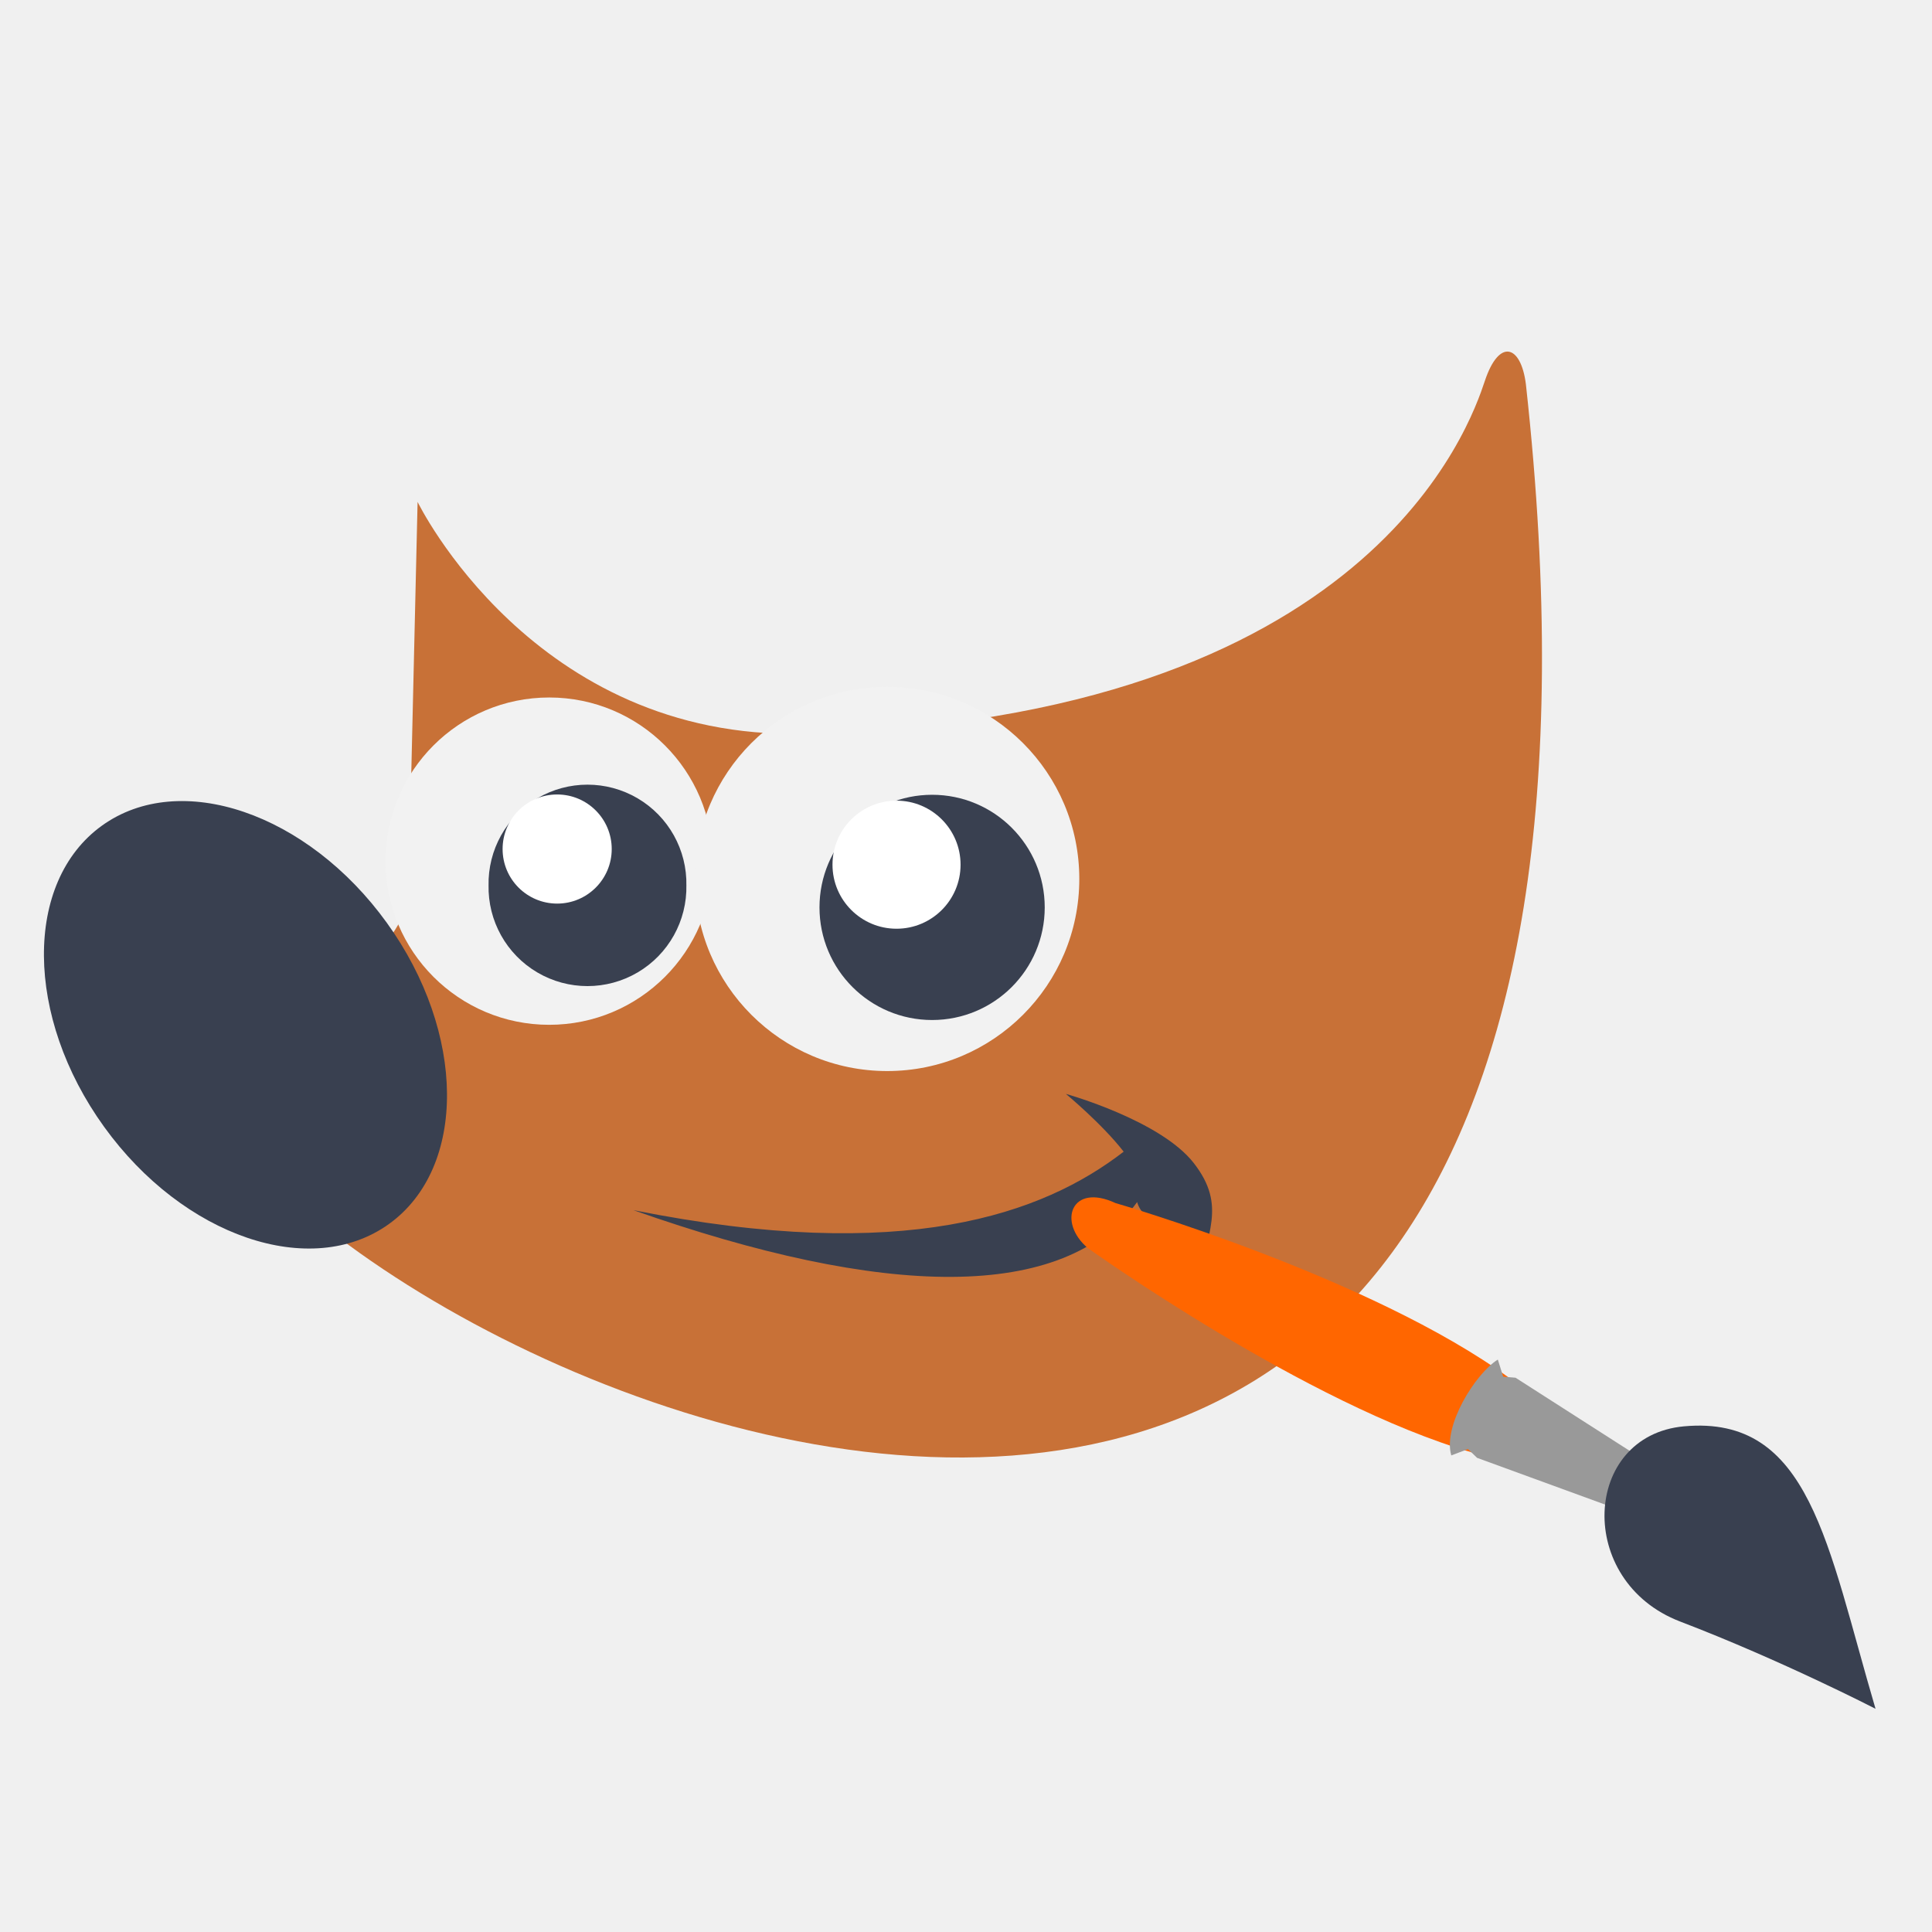
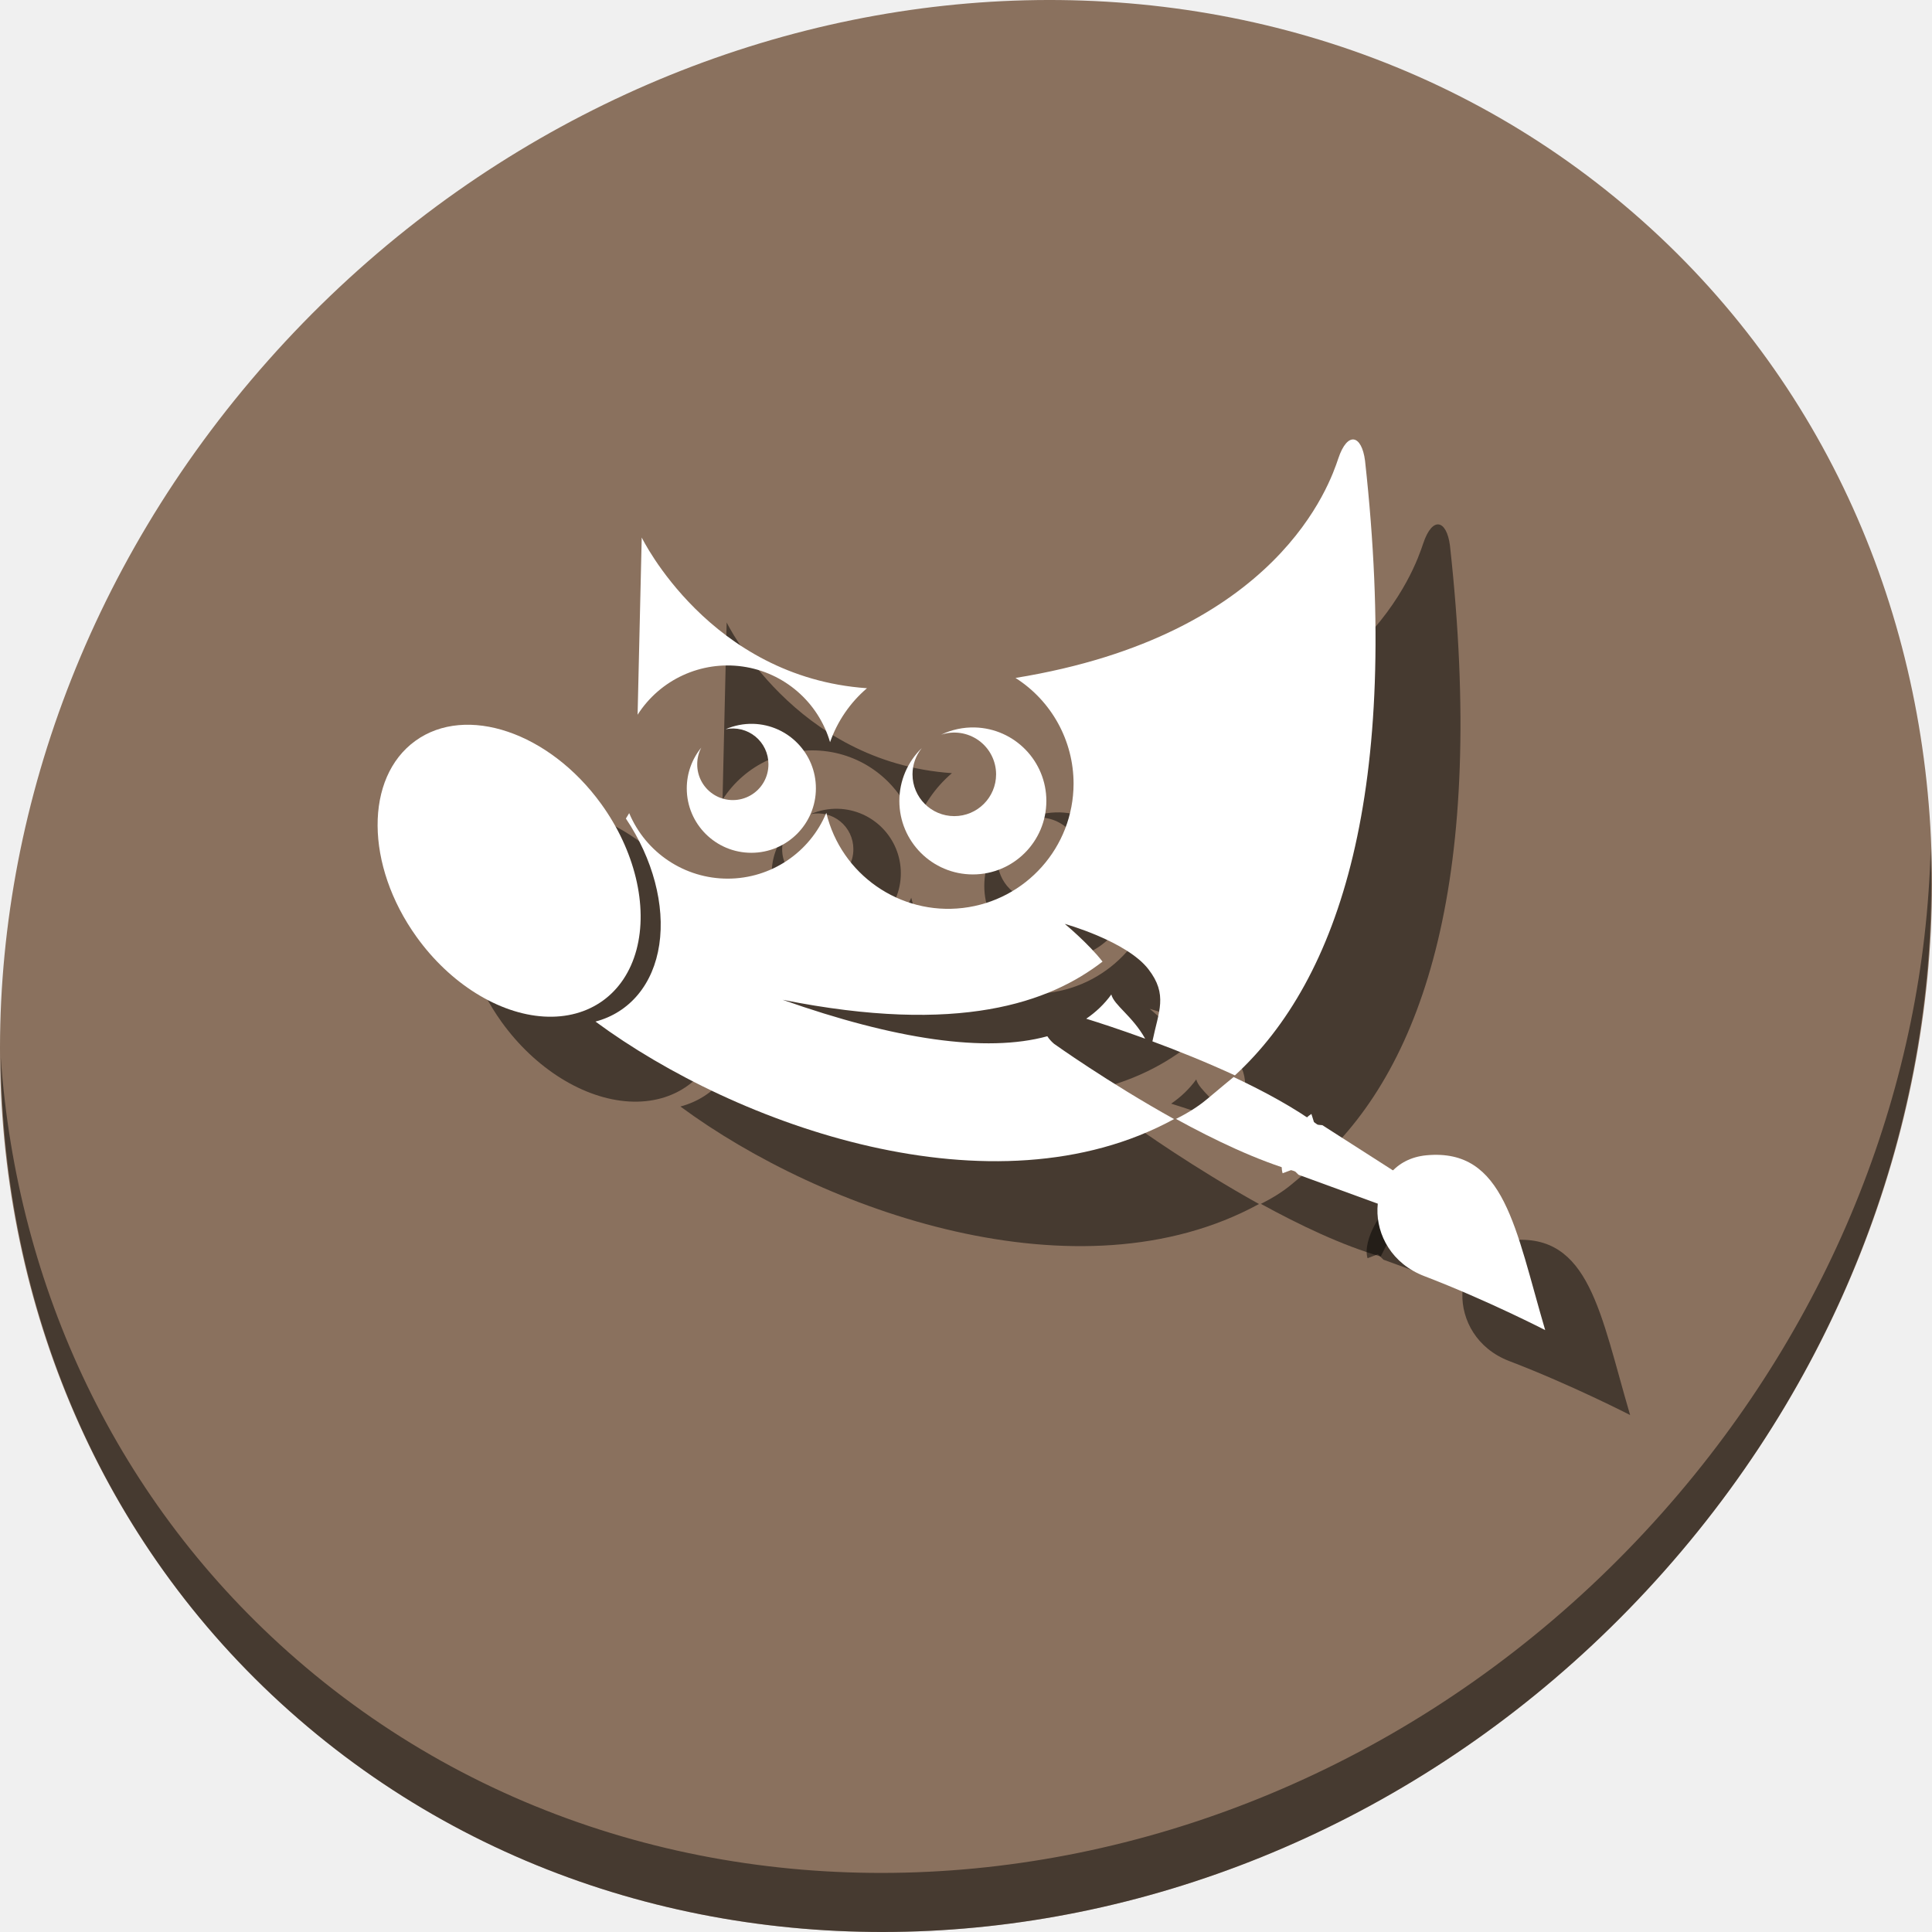
- <svg xmlns="http://www.w3.org/2000/svg" xmlns:xlink="http://www.w3.org/1999/xlink" version="1.0" width="48" height="48" id="svg11300">
+ <svg xmlns="http://www.w3.org/2000/svg" xmlns:xlink="http://www.w3.org/1999/xlink" version="1.0" width="512" height="512" id="svg11300">
  <defs id="defs3">
    <linearGradient id="linearGradient8542">
      <stop style="stop-color:#5b676b;stop-opacity:1" offset="0" id="stop8544" />
      <stop style="stop-color:#141718;stop-opacity:1" offset="1" id="stop8546" />
    </linearGradient>
    <linearGradient id="linearGradient8534">
      <stop style="stop-color:black;stop-opacity:1" offset="0" id="stop8536" />
      <stop style="stop-color:black;stop-opacity:0" offset="1" id="stop8538" />
    </linearGradient>
    <linearGradient id="linearGradient8524">
      <stop style="stop-color:white;stop-opacity:1" offset="0" id="stop8526" />
      <stop style="stop-color:white;stop-opacity:0" offset="1" id="stop8528" />
    </linearGradient>
    <linearGradient id="linearGradient2446">
      <stop style="stop-color:white;stop-opacity:1" offset="0" id="stop2448" />
      <stop style="stop-color:white;stop-opacity:0" offset="1" id="stop2450" />
    </linearGradient>
    <linearGradient x1="13.236" y1="37.752" x2="7.752" y2="42.282" id="linearGradient2452" xlink:href="#linearGradient2446" gradientUnits="userSpaceOnUse" gradientTransform="matrix(0.755165,0.395143,-0.395143,0.755165,-25.91245,6.532586)" />
    <linearGradient id="linearGradient6963">
      <stop style="stop-color:#696969;stop-opacity:1" offset="0" id="stop6965" />
      <stop style="stop-color:black;stop-opacity:1" offset="1" id="stop6967" />
    </linearGradient>
    <radialGradient cx="15.415" cy="35.357" r="7.579" fx="15.415" fy="35.357" id="radialGradient6969" xlink:href="#linearGradient6963" gradientUnits="userSpaceOnUse" gradientTransform="matrix(1.572694,0,0,1.532639,-55.36682,-21.35823)" />
    <linearGradient id="linearGradient6939">
      <stop style="stop-color:#bdbdbd;stop-opacity:1" offset="0" id="stop6941" />
      <stop style="stop-color:#e2e2e2;stop-opacity:1" offset="0.333" id="stop6947" />
      <stop style="stop-color:#a3a3a3;stop-opacity:1" offset="0.667" id="stop6949" />
      <stop style="stop-color:#ddd;stop-opacity:1" offset="1" id="stop6943" />
    </linearGradient>
    <linearGradient x1="19.395" y1="30.001" x2="23.109" y2="33.439" id="linearGradient6945" xlink:href="#linearGradient6939" gradientUnits="userSpaceOnUse" gradientTransform="translate(-46.40695,-1.802856)" />
    <linearGradient id="linearGradient6951">
      <stop style="stop-color:#6e3d09;stop-opacity:1" offset="0" id="stop6953" />
      <stop style="stop-color:#ea8113;stop-opacity:1" offset="0.242" id="stop6959" />
      <stop style="stop-color:#5c3307;stop-opacity:1" offset="0.621" id="stop6961" />
      <stop style="stop-color:#e07c12;stop-opacity:1" offset="1" id="stop6955" />
    </linearGradient>
    <linearGradient x1="37.018" y1="19.24" x2="27.754" y2="11.182" id="linearGradient6957" xlink:href="#linearGradient6951" gradientUnits="userSpaceOnUse" gradientTransform="translate(-49.30496,1.877723)" />
    <linearGradient id="linearGradient6500">
      <stop style="stop-color:#857c63;stop-opacity:1" offset="0" id="stop6502" />
      <stop style="stop-color:#221f19;stop-opacity:1" offset="1" id="stop6504" />
    </linearGradient>
    <linearGradient id="linearGradient6492">
      <stop style="stop-color:black;stop-opacity:1" offset="0" id="stop6494" />
      <stop style="stop-color:black;stop-opacity:0" offset="1" id="stop6496" />
    </linearGradient>
    <linearGradient id="linearGradient6482">
      <stop style="stop-color:black;stop-opacity:1" offset="0" id="stop6484" />
      <stop style="stop-color:black;stop-opacity:0" offset="1" id="stop6486" />
    </linearGradient>
    <linearGradient id="linearGradient6468">
      <stop style="stop-color:white;stop-opacity:1" offset="0" id="stop6470" />
      <stop style="stop-color:#b9b9b0;stop-opacity:1" offset="1" id="stop6472" />
    </linearGradient>
    <linearGradient id="linearGradient6452">
      <stop style="stop-color:white;stop-opacity:1" offset="0" id="stop6454" />
      <stop style="stop-color:white;stop-opacity:0" offset="1" id="stop6456" />
    </linearGradient>
    <linearGradient x1="6.305" y1="23.362" x2="5.985" y2="31.57" id="linearGradient6458" xlink:href="#linearGradient6452" gradientUnits="userSpaceOnUse" />
    <radialGradient cx="69.473" cy="19.598" r="3.515" fx="69.473" fy="19.598" id="radialGradient6474" xlink:href="#linearGradient6468" gradientUnits="userSpaceOnUse" gradientTransform="matrix(1.318488,0,0,1.318488,-22.1264,-6.241691)" />
    <radialGradient cx="23" cy="33.938" r="18.25" fx="23" fy="33.938" id="radialGradient6498" xlink:href="#linearGradient6492" gradientUnits="userSpaceOnUse" gradientTransform="matrix(1,0,0,0.284247,0,24.29088)" />
    <linearGradient x1="14.969" y1="19.111" x2="39.525" y2="46.986" id="linearGradient8530" xlink:href="#linearGradient8524" gradientUnits="userSpaceOnUse" />
    <radialGradient cx="6.024" cy="25.271" r="4.831" fx="6.024" fy="25.271" id="radialGradient8548" xlink:href="#linearGradient8542" gradientUnits="userSpaceOnUse" gradientTransform="matrix(0.916159,0.09318684,-0.108765,1.069309,3.253668,-3.029272)" />
    <linearGradient x1="26.163" y1="30.543" x2="24.329" y2="30.985" id="linearGradient4330" xlink:href="#linearGradient8534" gradientUnits="userSpaceOnUse" />
    <linearGradient x1="32.35" y1="28.083" x2="21.213" y2="30.293" id="linearGradient4351" xlink:href="#linearGradient6482" gradientUnits="userSpaceOnUse" gradientTransform="translate(-3.836549,0.345971)" />
    <radialGradient cx="18.558" cy="22.3" r="19.229" fx="18.558" fy="22.3" id="radialGradient4354" xlink:href="#linearGradient6500" gradientUnits="userSpaceOnUse" gradientTransform="matrix(1.77275,0,0,1.29668,-16.3404,-6.615959)" />
    <radialGradient cx="69.473" cy="19.598" r="3.515" fx="69.473" fy="19.598" id="radialGradient4363" xlink:href="#linearGradient6468" gradientUnits="userSpaceOnUse" gradientTransform="matrix(1.318488,0,0,1.318488,-22.1264,-6.241691)" />
    <linearGradient xlink:href="#linearGradient8534" id="linearGradient3060" gradientUnits="userSpaceOnUse" x1="26.163" y1="30.543" x2="24.329" y2="30.985" gradientTransform="translate(5.824642,-1.078637)" />
-     <linearGradient xlink:href="#linearGradient6452" id="linearGradient3078" gradientUnits="userSpaceOnUse" x1="6.305" y1="23.362" x2="5.985" y2="31.57" gradientTransform="matrix(0.800389,-0.599481,0.599481,0.800389,-15.2744,13.93801)" />
+     <linearGradient xlink:href="#linearGradient6452" id="linearGradient3078" gradientUnits="userSpaceOnUse" x1="6.305" y1="23.362" x2="5.985" y2="31.57" gradientTransform="rotate(-36.83274,13.29244,29.9054)" />
    <radialGradient xlink:href="#linearGradient8542" id="radialGradient3082" gradientUnits="userSpaceOnUse" gradientTransform="matrix(0.797511,-0.4604432,0.5374129,0.9308275,-13.91157,2.58681)" cx="6.024" cy="25.271" fx="6.024" fy="25.271" r="4.831" />
    <linearGradient xlink:href="#linearGradient8524" id="linearGradient3088" gradientUnits="userSpaceOnUse" x1="14.969" y1="19.111" x2="39.525" y2="46.986" gradientTransform="translate(5.968461,0.5752733)" />
    <radialGradient xlink:href="#linearGradient6492" id="radialGradient3097" gradientUnits="userSpaceOnUse" gradientTransform="matrix(1,0,0,0.434932,-7.065916,100.0164)" cx="23" cy="33.938" fx="23" fy="33.938" r="18.25" />
    <linearGradient xlink:href="#linearGradient6951" id="linearGradient3867" gradientUnits="userSpaceOnUse" gradientTransform="translate(-49.30496,1.877723)" x1="37.018" y1="19.24" x2="27.754" y2="11.182" />
    <linearGradient xlink:href="#linearGradient6939" id="linearGradient3869" gradientUnits="userSpaceOnUse" gradientTransform="translate(-46.40695,-1.802856)" x1="19.395" y1="30.001" x2="23.109" y2="33.439" />
    <radialGradient xlink:href="#linearGradient6963" id="radialGradient3871" gradientUnits="userSpaceOnUse" gradientTransform="matrix(1.572694,0,0,1.532639,-55.36682,-21.35823)" cx="15.415" cy="35.357" fx="15.415" fy="35.357" r="7.579" />
    <linearGradient xlink:href="#linearGradient2446" id="linearGradient3873" gradientUnits="userSpaceOnUse" gradientTransform="matrix(0.755165,0.395143,-0.395143,0.755165,-25.91245,6.532586)" x1="13.236" y1="37.752" x2="7.752" y2="42.282" />
    <linearGradient xlink:href="#linearGradient2446" id="linearGradient3876" gradientUnits="userSpaceOnUse" gradientTransform="matrix(0.06731982,-0.3397946,0.3397946,0.06731982,30.23799,39.04147)" x1="13.236" y1="37.752" x2="7.752" y2="42.282" />
    <linearGradient xlink:href="#linearGradient6939" id="linearGradient3885" gradientUnits="userSpaceOnUse" gradientTransform="matrix(-0.114852,-0.389864,0.389864,-0.114852,29.34213,47.98888)" x1="19.395" y1="30.001" x2="23.109" y2="33.439" />
  </defs>
-   <path id="path4323" style="color:#000000;fill:#c87137;fill-opacity:1;fill-rule:evenodd;stroke:none;stroke-width:1;stroke-linecap:butt;stroke-linejoin:miter;stroke-miterlimit:10;stroke-opacity:1;stroke-dasharray:none;stroke-dashoffset:0;marker:none;visibility:visible;display:inline;overflow:visible" d="m 10.374,12.468 c 0,0 2.875,5.928 9.599,5.76 C 34.066,17.875 36.537,10.523 36.891,9.463 37.244,8.402 37.785,8.563 37.91,9.543 42.507,51.262 6.014,33.362 4.718,26.256 11.965,24.135 10.198,20.069 10.198,20.069 l 0.177,-7.601 z" />
-   <path id="path6480" style="color:#000000;fill:#394050;fill-opacity:1;fill-rule:evenodd;stroke:none;stroke-width:1;marker:none;visibility:visible;display:inline;overflow:visible" d="m 15.738,30.066 c 6.739,1.348 10.171,0.098 12.179,-1.453 -0.53,-0.685 -1.436,-1.436 -1.436,-1.436 0,0 2.353,0.654 3.182,1.724 0.826,1.067 0.307,1.724 0.091,3.088 -0.481,-1.199 -1.38,-1.648 -1.502,-2.124 -1.806,2.497 -6.306,2.393 -12.514,0.201 z" />
-   <path id="path4357" style="color:#000000;fill:#f2f2f2;fill-opacity:1;fill-rule:evenodd;stroke:none;stroke-width:1;stroke-linecap:butt;stroke-linejoin:miter;stroke-miterlimit:10;stroke-opacity:1;stroke-dasharray:none;stroke-dashoffset:0;marker:none;visibility:visible;display:inline;overflow:visible" d="m 17.711,21.395 a 4.066,4.066 0 1 1 -8.132,0 4.066,4.066 0 1 1 8.132,0 z" />
-   <path id="path5198" style="color:#000000;fill:#394050;fill-opacity:1;fill-rule:evenodd;stroke:none;stroke-width:1;stroke-linecap:butt;stroke-linejoin:miter;stroke-miterlimit:10;stroke-opacity:1;stroke-dasharray:none;stroke-dashoffset:0;marker:none;visibility:visible;display:inline;overflow:visible" d="M 9.611,22.927 A 6.099,4.331 54.192 0 1 2.586,27.995 6.099,4.331 54.192 1 1 9.611,22.927 z" />
-   <path id="path4359" style="color:#000000;fill:#394050;fill-opacity:1;fill-rule:evenodd;stroke:#394050;stroke-width:1;stroke-linecap:butt;stroke-linejoin:miter;stroke-miterlimit:10;stroke-opacity:1;stroke-dasharray:none;stroke-dashoffset:0;marker:none;visibility:visible;display:inline;overflow:visible" d="m 16.553,21.997 a 1.958,1.958 0 1 1 -3.915,0 1.958,1.958 0 1 1 3.915,0 z" />
-   <path id="path4361" style="color:#000000;fill:#ffffff;fill-opacity:1;fill-rule:evenodd;stroke:none;stroke-width:1;marker:none;visibility:visible;display:inline;overflow:visible" d="m 15.198,21.094 a 1.355,1.355 0 1 1 -2.711,0 1.355,1.355 0 1 1 2.711,0 z" />
-   <path id="path6462" style="color:#000000;fill:#f2f2f2;fill-opacity:1;fill-rule:evenodd;stroke:none;stroke-width:1;stroke-linecap:butt;stroke-linejoin:miter;stroke-miterlimit:10;stroke-opacity:1;stroke-dasharray:none;stroke-dashoffset:0;marker:none;visibility:visible;display:inline;overflow:visible" d="m 26.815,21.837 a 4.773,4.773 0 1 1 -9.546,0 4.773,4.773 0 1 1 9.546,0 z" />
-   <path id="path6464" style="color:#000000;fill:#394050;fill-opacity:1;fill-rule:evenodd;stroke:#394050;stroke-width:1;stroke-linecap:butt;stroke-linejoin:miter;stroke-miterlimit:10;stroke-opacity:1;stroke-dasharray:none;stroke-dashoffset:0;marker:none;visibility:visible;display:inline;overflow:visible" d="m 25.456,22.544 a 2.298,2.298 0 1 1 -4.596,0 2.298,2.298 0 1 1 4.596,0 z" />
-   <path id="path6466" style="color:#000000;fill:#ffffff;fill-opacity:1;fill-rule:evenodd;stroke:none;stroke-width:1;marker:none;visibility:visible;display:inline;overflow:visible" d="m 23.865,21.483 a 1.591,1.591 0 1 1 -3.182,0 1.591,1.591 0 1 1 3.182,0 z" />
-   <path d="m 36.587,36.091 0.926,-1.845 c -3.446,-2.521 -9.799,-4.356 -9.799,-4.356 -1.101,-0.513 -1.449,0.476 -0.686,1.119 0,0 5.433,3.895 9.559,5.081 z" style="color:#000000;fill:#ff6600;fill-opacity:1;fill-rule:nonzero;stroke:none;stroke-width:1;stroke-linecap:round;stroke-linejoin:miter;stroke-miterlimit:4;stroke-opacity:1;stroke-dasharray:none;stroke-dashoffset:0;marker:none;visibility:visible;display:inline;overflow:visible" id="path6937" />
-   <path d="m 41.005,37.792 0.496,-1.098 -3.848,-2.465 -0.307,-0.026 -0.133,-0.425 c -0.559,0.35 -1.371,1.65 -1.156,2.381 l 0.416,-0.157 0.225,0.218 4.306,1.572 z" style="color:#000000;fill:#999999;fill-opacity:1;fill-rule:nonzero;stroke:none;stroke-width:1;stroke-linecap:round;stroke-linejoin:miter;stroke-miterlimit:4;stroke-opacity:1;stroke-dasharray:none;stroke-dashoffset:0;marker:none;visibility:visible;display:inline;overflow:visible" id="path6935" />
-   <path d="m 46.597,42.454 c -1.2,-4.072 -1.625,-7.305 -4.76,-7.017 -2.526,0.232 -2.703,3.851 -0.093,4.85 2.515,0.962 4.852,2.167 4.852,2.167 z" style="color:#000000;fill:#394050;fill-opacity:1;fill-rule:nonzero;stroke:none;stroke-width:0.2;marker:none;visibility:visible;display:inline;overflow:visible" id="path6933" />
+   <g transform="translate(-7.3296889e-8,2e-5)" id="g992">
+     <path id="path955" d="m 432.913,56.474 c 102.193,88.575 105.827,249.7 8.117,359.899 C 343.32,526.572 181.28,544.101 79.087,455.526 -23.106,366.951 -26.74,205.826 70.97,95.627 168.68,-14.572 330.72,-32.101 432.913,56.474 Z" style="fill:#8a715e;fill-opacity:1;stroke-width:11.11" />
+     <path id="path959" d="M 511.635,224.904 C 510.084,286.215 486.474,349.058 440.669,400.718 342.959,510.917 180.919,528.446 78.726,439.871 30.827,398.356 4.497,340.923 0.194,280.229 0.799,346.585 27.117,410.482 79.079,455.519 181.272,544.094 343.32,526.556 441.022,416.366 490.727,360.308 514.027,291.075 511.635,224.904 Z" style="opacity:1;fill:#000000;fill-opacity:0.49;stroke-width:11.11" />
+     <g style="fill:#000000;fill-opacity:0.49" id="g939" transform="matrix(1.090359,0,0,1.090359,-16.40155,-562.7224)">
+       <path id="path925" d="m 364.75,643.558 c -1.245,-0.192 -2.674,1.243 -3.803,4.629 -1.983,5.95 -14.414,42.909 -78.443,53.318 a 30.472,30.472 0 0 1 14.113,25.686 30.473,30.473 0 0 1 -60.098,7.096 25.958,25.958 0 0 1 -47.91,0.078 c -0.248,0.435 -0.517,0.873 -0.803,1.312 a 38.937,27.651 54.192 0 1 -7.389,49.348 c 34.373,25.377 96.815,47.647 140.621,23.697 -16.144,-8.973 -29.18,-18.305 -29.18,-18.305 -0.682,-0.576 -1.211,-1.196 -1.621,-1.826 -14.896,4.091 -37.029,0.78 -64.34,-8.863 43.024,8.605 64.933,0.626 77.756,-9.275 -3.386,-4.373 -9.17,-9.17 -9.17,-9.17 0,0 15.024,4.175 20.314,11.004 4.815,6.215 2.477,10.263 0.982,17.545 6.145,2.274 13.112,5.067 20.051,8.271 25.48,-23.432 40.469,-69.125 31.625,-149.402 -0.399,-3.129 -1.462,-4.95 -2.707,-5.143 z m -173.094,23.816 -1.002,43.072 a 25.958,25.958 0 0 1 46.777,6.672 30.472,30.472 0 0 1 8.973,-13.115 c -38.264,-2.649 -54.748,-36.629 -54.748,-36.629 z m 114.135,111.066 c -1.673,2.313 -3.719,4.267 -6.098,5.891 3.125,0.974 8.058,2.57 14.324,4.85 -3.161,-5.595 -7.554,-8.107 -8.227,-10.74 z" style="color:#000000;display:inline;overflow:visible;visibility:visible;fill:#000000;fill-opacity:0.49;fill-rule:evenodd;stroke:none;stroke-width:6.384;stroke-linecap:butt;stroke-linejoin:miter;stroke-miterlimit:10;stroke-dasharray:none;stroke-dashoffset:0;stroke-opacity:1;marker:none" />
+       <path id="path927" d="m 218.72,712.661 a 15.691,15.657 0 0 0 -6.662,1.303 8.653,8.653 0 0 1 10.393,8.482 8.653,8.653 0 1 1 -17.305,0 8.653,8.653 0 0 1 0.979,-3.998 15.691,15.657 0 0 0 -3.521,9.896 15.691,15.658 0 1 0 31.383,0 15.691,15.657 0 0 0 -15.266,-15.684 z" style="color:#000000;display:inline;overflow:visible;visibility:visible;fill:#000000;fill-opacity:0.49;fill-rule:evenodd;stroke:none;stroke-width:8.007;stroke-linecap:butt;stroke-linejoin:miter;stroke-miterlimit:10;stroke-dasharray:none;stroke-dashoffset:0;stroke-opacity:1;marker:none" />
+       <path id="path929" d="m 272.656,713.54 a 17.864,17.864 0 0 0 -8.24,1.764 10.157,10.157 0 0 1 13.369,9.629 10.158,10.158 0 1 1 -20.316,0 10.157,10.157 0 0 1 2.268,-6.393 17.864,17.864 0 0 0 -5.465,12.857 17.864,17.864 0 1 0 35.729,0 17.864,17.864 0 0 0 -17.344,-17.857 z" style="color:#000000;display:inline;overflow:visible;visibility:visible;fill:#000000;fill-opacity:0.49;fill-rule:evenodd;stroke:none;stroke-width:7.773;stroke-linecap:butt;stroke-linejoin:miter;stroke-miterlimit:10;stroke-dasharray:none;stroke-dashoffset:0;stroke-opacity:1;marker:none" />
+       <path id="path931" transform="translate(0,540.3622)" d="m 335.51,258.139 c -0.939,0.77 -3.057,2.512 -6.457,5.373 -2.626,2.21 -5.558,3.821 -7.549,4.811 9.398,5.164 19.808,10.119 29.119,12.797 l 5.609,-11.174 c -5.917,-4.329 -13.254,-8.305 -20.723,-11.807 z" style="color:#000000;display:inline;overflow:visible;visibility:visible;fill:#000000;fill-opacity:0.49;fill-rule:nonzero;stroke:none;stroke-width:6.056;stroke-linecap:round;stroke-linejoin:miter;stroke-miterlimit:4;stroke-dasharray:none;stroke-dashoffset:0;stroke-opacity:1;marker:none" />
+       <path id="path933" style="color:#000000;display:inline;overflow:visible;visibility:visible;fill:#000000;fill-opacity:0.49;fill-rule:nonzero;stroke:none;stroke-width:6.056;stroke-linecap:round;stroke-linejoin:miter;stroke-miterlimit:4;stroke-dasharray:none;stroke-dashoffset:0;stroke-opacity:1;marker:none" d="m 377.379,831.779 3.003,-6.649 -23.3,-14.927 -1.858,-0.159 -0.803,-2.571 c -3.385,2.12 -8.303,9.994 -6.999,14.421 l 2.517,-0.952 1.363,1.318 26.077,9.52 z" />
+       <path id="path935" style="color:#000000;display:inline;overflow:visible;visibility:visible;fill:#000000;fill-opacity:0.49;fill-rule:nonzero;stroke:none;stroke-width:1.211;marker:none" d="m 411.242,860.013 c -7.264,-24.658 -9.841,-44.236 -28.824,-42.494 -15.298,1.404 -16.369,23.324 -0.561,29.372 15.228,5.827 29.385,13.122 29.385,13.122 z" />
+       <path id="path937" style="color:#000000;display:inline;overflow:visible;visibility:visible;fill:#000000;fill-opacity:0.49;fill-rule:evenodd;stroke:none;stroke-width:6.384;stroke-linecap:butt;stroke-linejoin:miter;stroke-miterlimit:10;stroke-dasharray:none;stroke-dashoffset:0;stroke-opacity:1;marker:none" d="m 181.778,732.088 a 38.937,27.651 54.192 1 1 -44.849,32.355 38.937,27.651 54.192 0 1 44.849,-32.355 z" />
+     </g>
+     <g transform="matrix(1.090359,0,0,1.090359,-38.91002,-585.2309)" id="g923">
+       <path style="color:#000000;display:inline;overflow:visible;visibility:visible;fill:#ffffff;fill-opacity:1;fill-rule:evenodd;stroke:none;stroke-width:6.384;stroke-linecap:butt;stroke-linejoin:miter;stroke-miterlimit:10;stroke-dasharray:none;stroke-dashoffset:0;stroke-opacity:1;marker:none" d="m 364.75,643.558 c -1.245,-0.192 -2.674,1.243 -3.803,4.629 -1.983,5.95 -14.414,42.909 -78.443,53.318 a 30.472,30.472 0 0 1 14.113,25.686 30.473,30.473 0 0 1 -60.098,7.096 25.958,25.958 0 0 1 -47.91,0.078 c -0.248,0.435 -0.517,0.873 -0.803,1.312 a 38.937,27.651 54.192 0 1 -7.389,49.348 c 34.373,25.377 96.815,47.647 140.621,23.697 -16.144,-8.973 -29.18,-18.305 -29.18,-18.305 -0.682,-0.576 -1.211,-1.196 -1.621,-1.826 -14.896,4.091 -37.029,0.78 -64.34,-8.863 43.024,8.605 64.933,0.626 77.756,-9.275 -3.386,-4.373 -9.17,-9.17 -9.17,-9.17 0,0 15.024,4.175 20.314,11.004 4.815,6.215 2.477,10.263 0.982,17.545 6.145,2.274 13.112,5.067 20.051,8.271 25.48,-23.432 40.469,-69.125 31.625,-149.402 -0.399,-3.129 -1.462,-4.95 -2.707,-5.143 z m -173.094,23.816 -1.002,43.072 a 25.958,25.958 0 0 1 46.777,6.672 30.472,30.472 0 0 1 8.973,-13.115 c -38.264,-2.649 -54.748,-36.629 -54.748,-36.629 z m 114.135,111.066 c -1.673,2.313 -3.719,4.267 -6.098,5.891 3.125,0.974 8.058,2.57 14.324,4.85 -3.161,-5.595 -7.554,-8.107 -8.227,-10.74 z" id="path4323" />
+       <path style="color:#000000;display:inline;overflow:visible;visibility:visible;fill:#ffffff;fill-opacity:1;fill-rule:evenodd;stroke:none;stroke-width:8.007;stroke-linecap:butt;stroke-linejoin:miter;stroke-miterlimit:10;stroke-dasharray:none;stroke-dashoffset:0;stroke-opacity:1;marker:none" d="m 218.72,712.661 a 15.691,15.657 0 0 0 -6.662,1.303 8.653,8.653 0 0 1 10.393,8.482 8.653,8.653 0 1 1 -17.305,0 8.653,8.653 0 0 1 0.979,-3.998 15.691,15.657 0 0 0 -3.521,9.896 15.691,15.658 0 1 0 31.383,0 15.691,15.657 0 0 0 -15.266,-15.684 z" id="path4359" />
+       <path style="color:#000000;display:inline;overflow:visible;visibility:visible;fill:#ffffff;fill-opacity:1;fill-rule:evenodd;stroke:none;stroke-width:7.773;stroke-linecap:butt;stroke-linejoin:miter;stroke-miterlimit:10;stroke-dasharray:none;stroke-dashoffset:0;stroke-opacity:1;marker:none" d="m 272.656,713.54 a 17.864,17.864 0 0 0 -8.24,1.764 10.157,10.157 0 0 1 13.369,9.629 10.158,10.158 0 1 1 -20.316,0 10.157,10.157 0 0 1 2.268,-6.393 17.864,17.864 0 0 0 -5.465,12.857 17.864,17.864 0 1 0 35.729,0 17.864,17.864 0 0 0 -17.344,-17.857 z" id="path6464" />
+       <path style="color:#000000;display:inline;overflow:visible;visibility:visible;fill:#ffffff;fill-opacity:1;fill-rule:nonzero;stroke:none;stroke-width:6.056;stroke-linecap:round;stroke-linejoin:miter;stroke-miterlimit:4;stroke-dasharray:none;stroke-dashoffset:0;stroke-opacity:1;marker:none" d="m 335.51,258.139 c -0.939,0.77 -3.057,2.512 -6.457,5.373 -2.626,2.21 -5.558,3.821 -7.549,4.811 9.398,5.164 19.808,10.119 29.119,12.797 l 5.609,-11.174 c -5.917,-4.329 -13.254,-8.305 -20.723,-11.807 z" transform="translate(0,540.3622)" id="path6937" />
+       <path d="m 377.379,831.779 3.003,-6.649 -23.3,-14.927 -1.858,-0.159 -0.803,-2.571 c -3.385,2.12 -8.303,9.994 -6.999,14.421 l 2.517,-0.952 1.363,1.318 26.077,9.52 z" style="color:#000000;display:inline;overflow:visible;visibility:visible;fill:#ffffff;fill-opacity:1;fill-rule:nonzero;stroke:none;stroke-width:6.056;stroke-linecap:round;stroke-linejoin:miter;stroke-miterlimit:4;stroke-dasharray:none;stroke-dashoffset:0;stroke-opacity:1;marker:none" id="path6935" />
+       <path d="m 411.242,860.013 c -7.264,-24.658 -9.841,-44.236 -28.824,-42.494 -15.298,1.404 -16.369,23.324 -0.561,29.372 15.228,5.827 29.385,13.122 29.385,13.122 z" style="color:#000000;display:inline;overflow:visible;visibility:visible;fill:#ffffff;fill-opacity:1;fill-rule:nonzero;stroke:none;stroke-width:1.211;marker:none" id="path6933" />
+       <path d="m 181.778,732.088 a 38.937,27.651 54.192 1 1 -44.849,32.355 38.937,27.651 54.192 0 1 44.849,-32.355 z" style="color:#000000;display:inline;overflow:visible;visibility:visible;fill:#ffffff;fill-opacity:1;fill-rule:evenodd;stroke:none;stroke-width:6.384;stroke-linecap:butt;stroke-linejoin:miter;stroke-miterlimit:10;stroke-dasharray:none;stroke-dashoffset:0;stroke-opacity:1;marker:none" id="path873" />
+     </g>
+   </g>
</svg>
